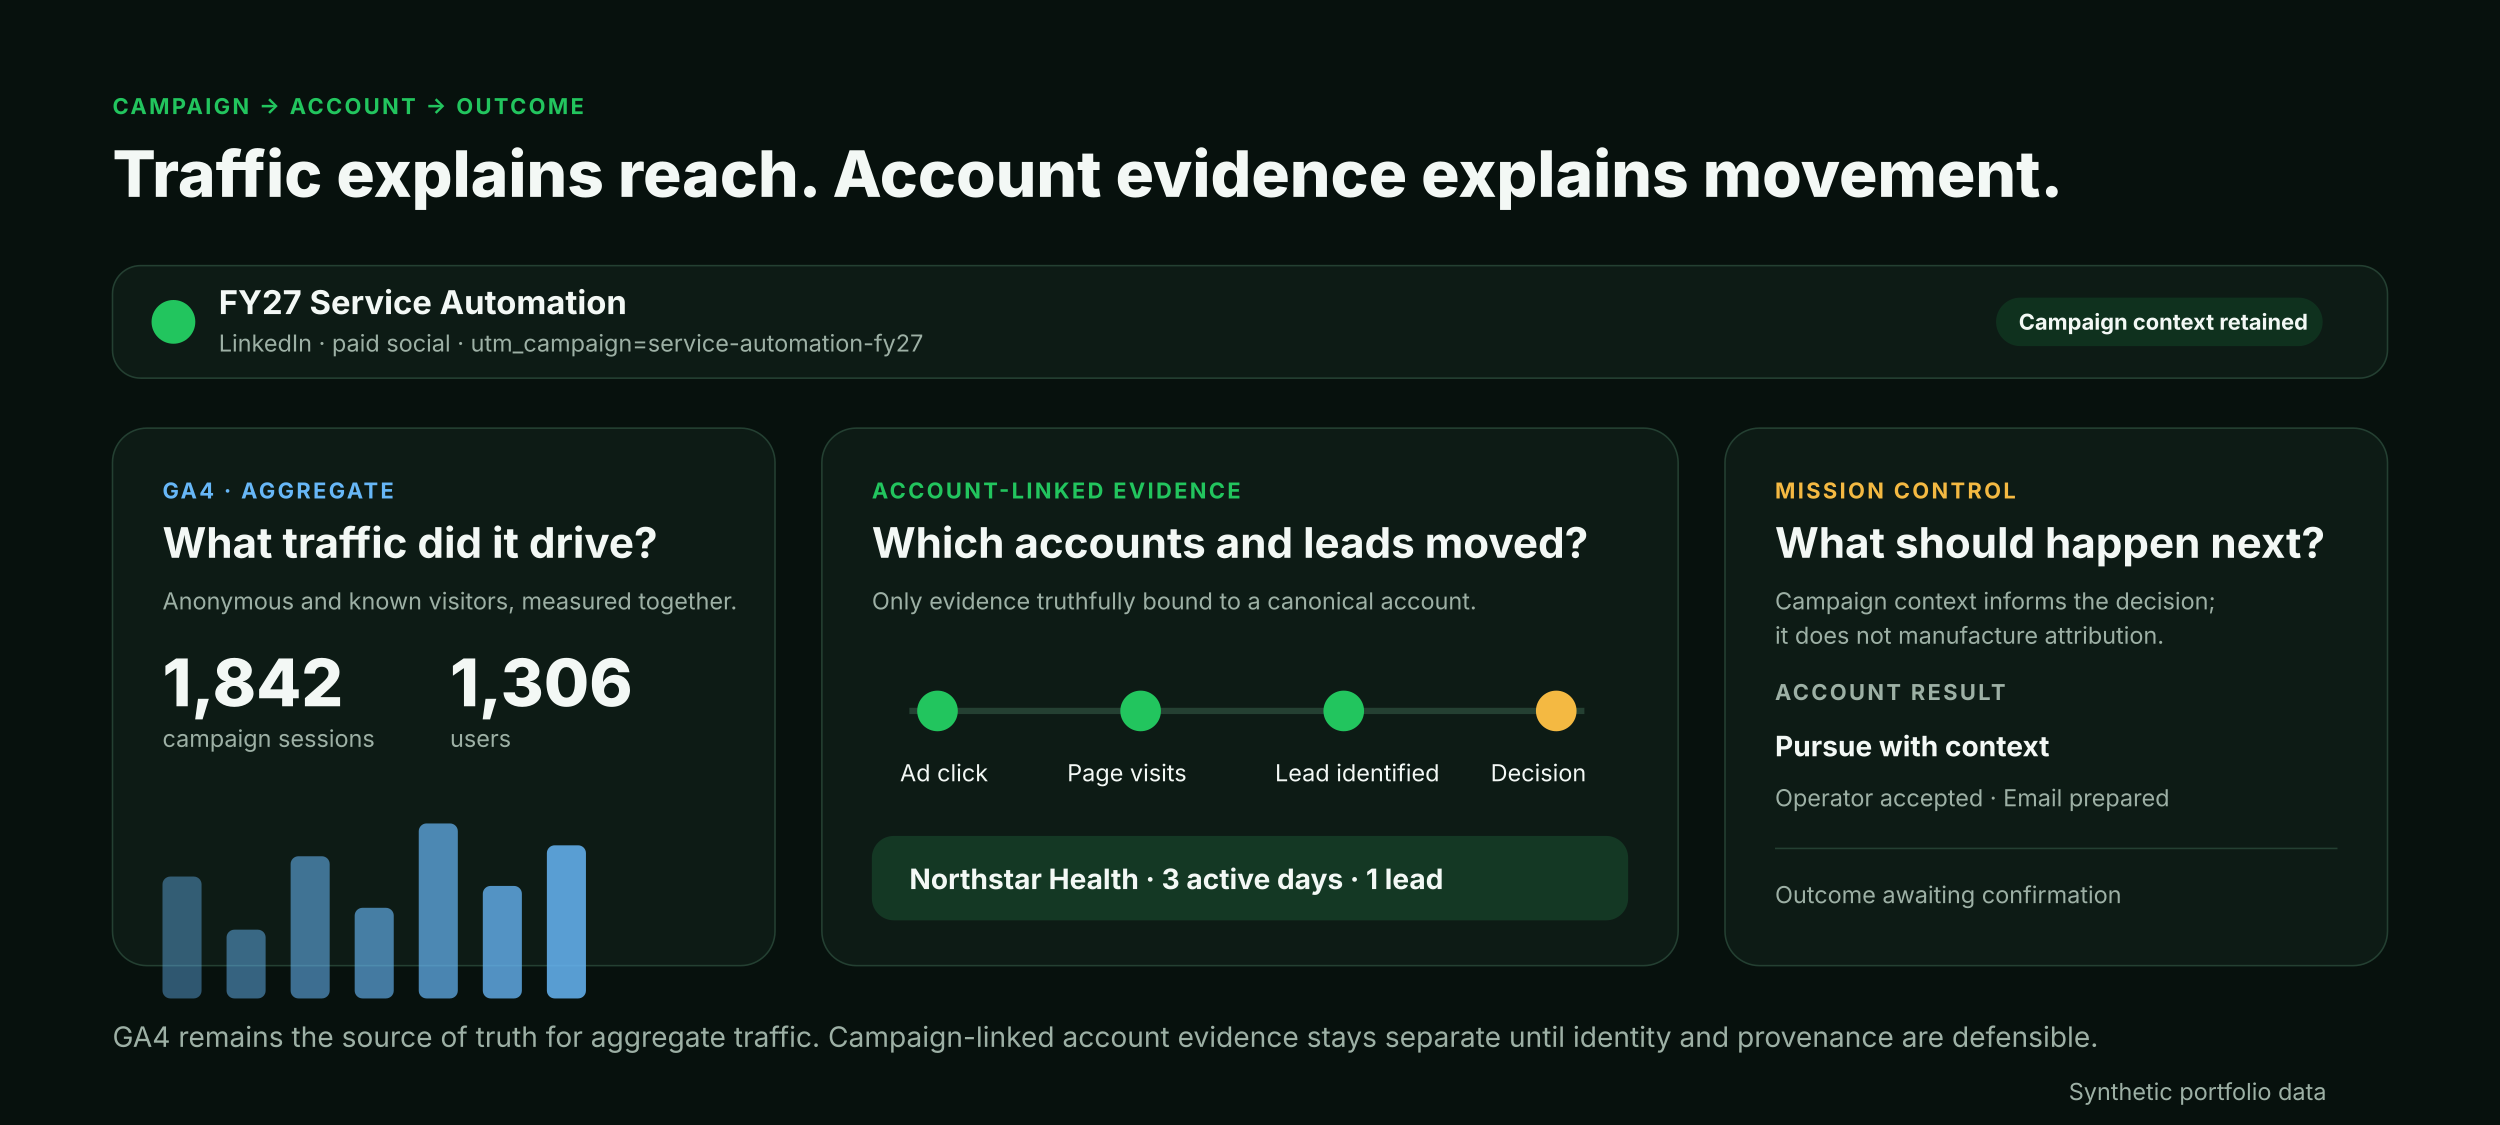
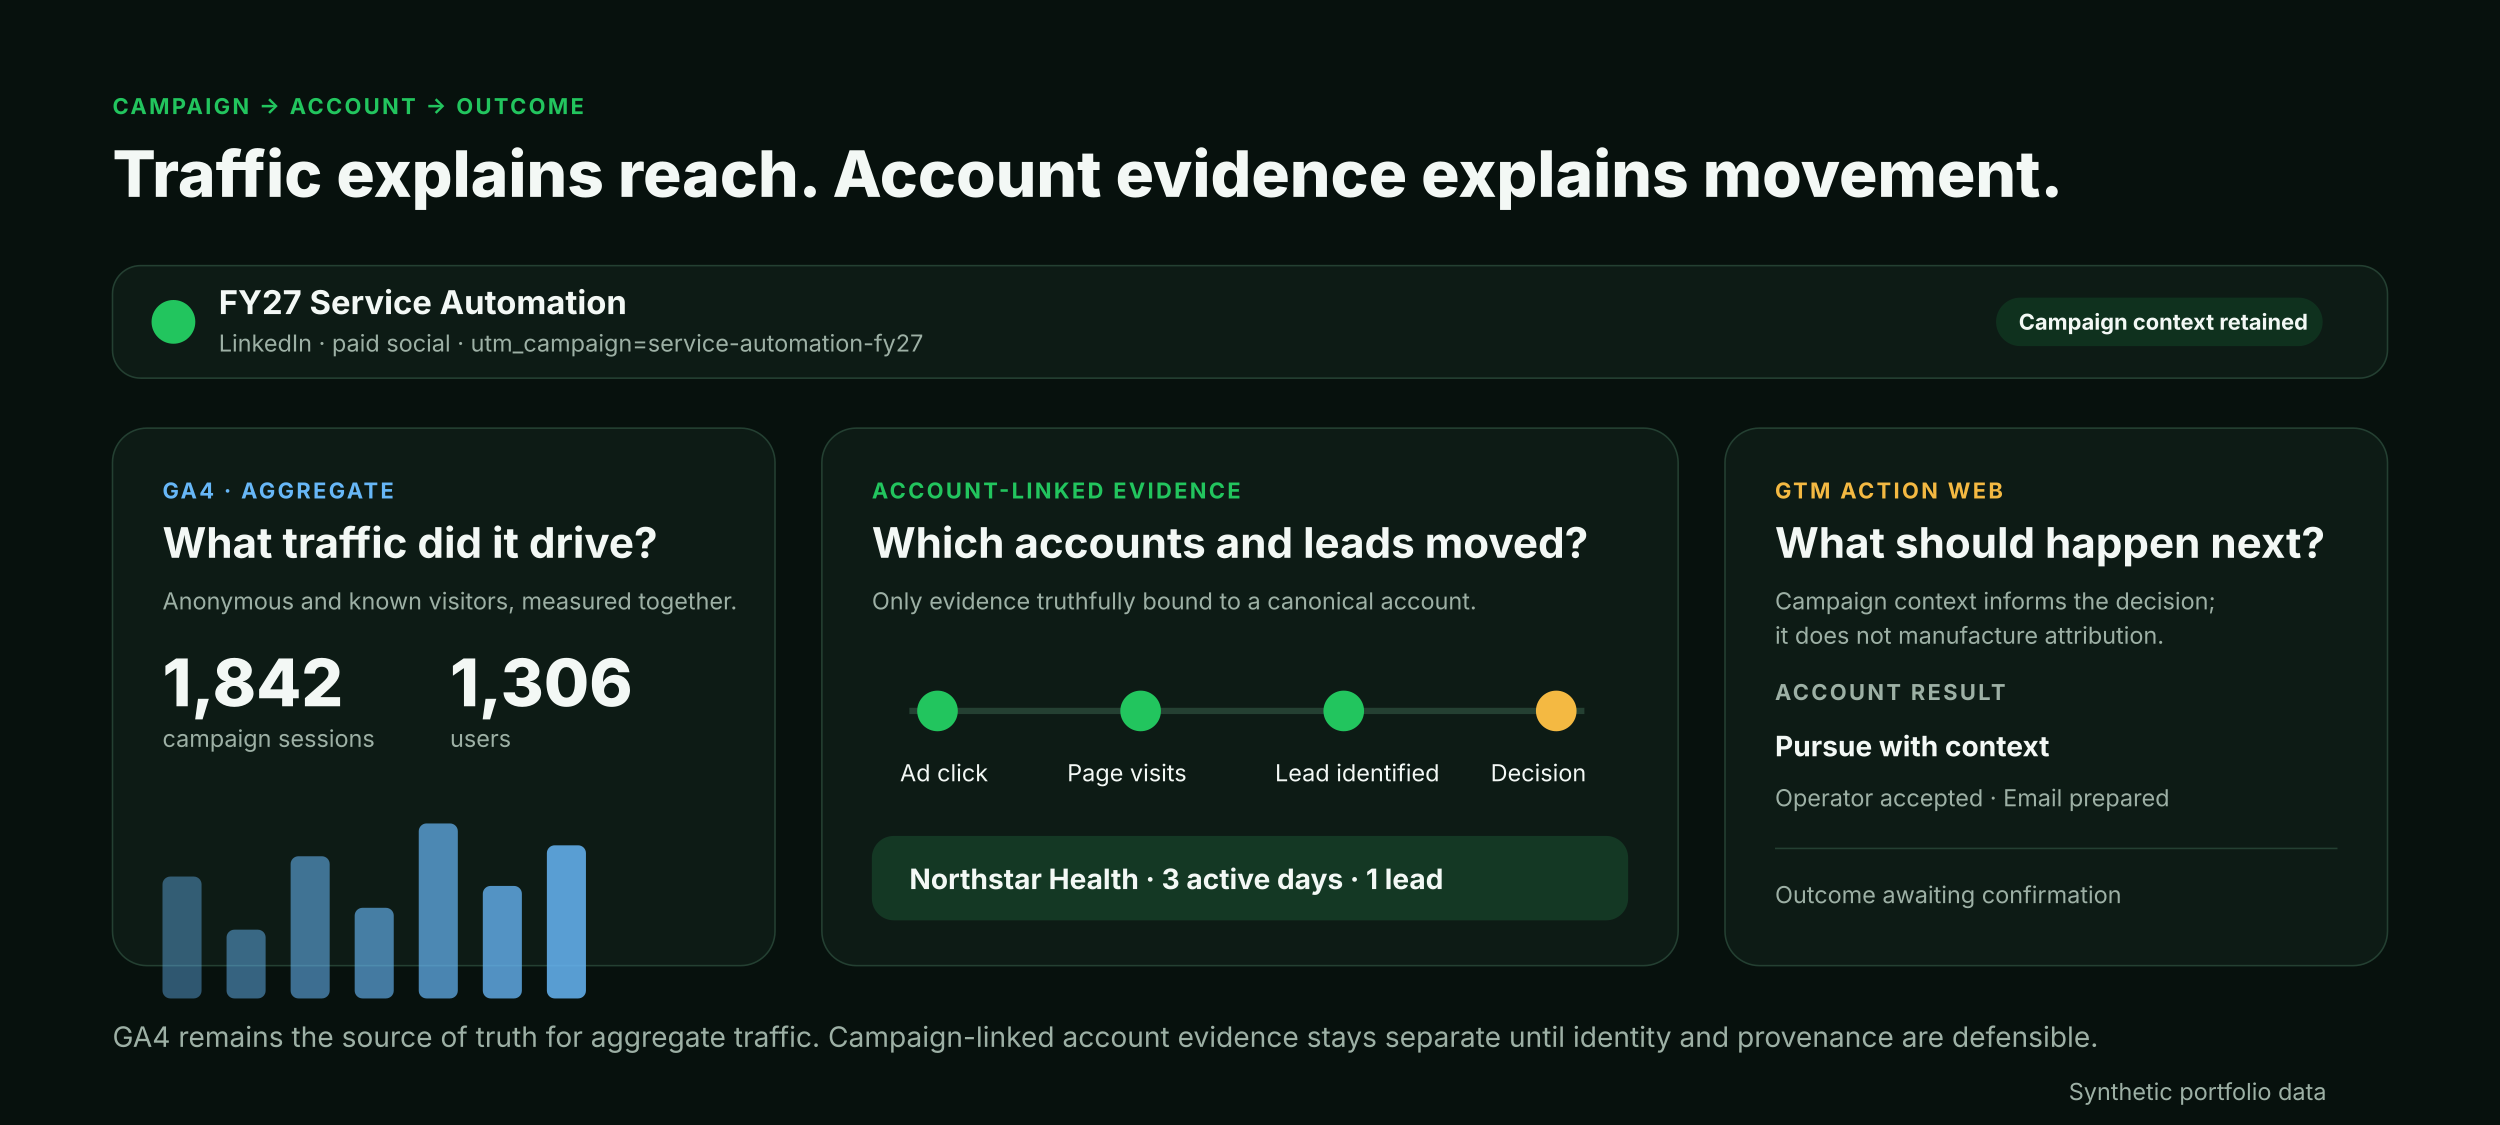
<svg xmlns="http://www.w3.org/2000/svg" width="1600" height="720" viewBox="0 0 1600 720" role="img" aria-label="Campaign tracking and GA4 working together">
  <defs>
    <filter id="shadow" x="-20%" y="-20%" width="140%" height="160%">
      <feDropShadow dx="0" dy="12" stdDeviation="18" flood-color="#00130a" flood-opacity=".10" />
    </filter>
    <linearGradient id="accent" x1="0" y1="0" x2="1" y2="1">
      <stop stop-color="#22c55e" />
      <stop offset="1" stop-color="#35d6a0" />
    </linearGradient>
    <style>
    text{font-family:Inter,-apple-system,BlinkMacSystemFont,"Segoe UI",sans-serif;fill:#f3f8f5}
    .muted{fill:#9db0a5} .green{fill:#22c55e} .amber{fill:#f4b942} .blue{fill:#67b7f7} .red{fill:#fb7185}
    .label{font-size:14px;font-weight:700;letter-spacing:1.5px} .small{font-size:15px} .body{font-size:18px} .h3{font-size:21px;font-weight:700}.h2{font-size:30px;font-weight:750}.h1{font-size:46px;font-weight:780}
  </style>
  </defs>
  <rect width="100%" height="100%" fill="#07110d" />
  <text x="72" y="73" class="label green">CAMPAIGN → ACCOUNT → OUTCOME</text>
  <text x="72" y="126" font-size="41" font-weight="780">Traffic explains reach. Account evidence explains movement.</text>
  <rect x="72" y="170" width="1456" height="72" rx="18" fill="#0d1b15" stroke="#244032" />
  <circle cx="111" cy="206" r="14" fill="#22c55e" />
  <text x="140" y="201" class="h3">FY27 Service Automation</text>
  <text x="140" y="225" class="small muted">LinkedIn · paid social · utm_campaign=service-automation-fy27</text>
  <rect x="1278" y="191" width="208" height="30" rx="15" fill="#22c55e" opacity=".13" stroke="#22c55e" />
  <text x="1292" y="211" font-size="14" font-weight="650" fill="#22c55e">Campaign context retained</text>
  <rect x="72" y="274" width="424" height="344" rx="22" fill="#0d1b15" stroke="#244032" />
  <text x="104" y="319" class="label blue">GA4 · AGGREGATE</text>
  <text x="104" y="357" font-size="27" font-weight="750">What traffic did it drive?</text>
  <text x="104" y="390" class="small muted">Anonymous and known visitors, measured together.</text>
  <text x="104" y="452" font-size="42" font-weight="780">1,842</text>
  <text x="104" y="478" class="small muted">campaign sessions</text>
  <text x="288" y="452" font-size="42" font-weight="780">1,306</text>
  <text x="288" y="478" class="small muted">users</text>
  <g transform="translate(104 521)">
    <rect x="0" y="40" width="25" height="78" rx="5" fill="#67b7f7" opacity="0.42" />
    <rect x="41" y="74" width="25" height="44" rx="5" fill="#67b7f7" opacity="0.49" />
    <rect x="82" y="27" width="25" height="91" rx="5" fill="#67b7f7" opacity="0.56" />
    <rect x="123" y="60" width="25" height="58" rx="5" fill="#67b7f7" opacity="0.63" />
    <rect x="164" y="6" width="25" height="112" rx="5" fill="#67b7f7" opacity="0.7" />
    <rect x="205" y="46" width="25" height="72" rx="5" fill="#67b7f7" opacity="0.77" />
    <rect x="246" y="20" width="25" height="98" rx="5" fill="#67b7f7" opacity="0.84" />
  </g>
  <rect x="526" y="274" width="548" height="344" rx="22" fill="#0d1b15" stroke="#244032" />
  <text x="558" y="319" class="label green">ACCOUNT-LINKED EVIDENCE</text>
  <text x="558" y="357" font-size="27" font-weight="750">Which accounts and leads moved?</text>
  <text x="558" y="390" class="small muted">Only evidence truthfully bound to a canonical account.</text>
  <path d="M582 455H1014" stroke="#244032" stroke-width="4" />
  <circle cx="600" cy="455" r="13" fill="#22c55e" />
  <circle cx="730" cy="455" r="13" fill="#22c55e" />
  <circle cx="860" cy="455" r="13" fill="#22c55e" />
  <circle cx="996" cy="455" r="13" fill="#f4b942" />
  <text x="576" y="500" class="small">Ad click</text>
  <text x="683" y="500" class="small">Page visits</text>
  <text x="816" y="500" class="small">Lead identified</text>
  <text x="954" y="500" class="small">Decision</text>
  <rect x="558" y="535" width="484" height="54" rx="14" fill="#143824" />
  <text x="582" y="569" class="body" font-weight="720">Northstar Health · 3 active days · 1 lead</text>
  <rect x="1104" y="274" width="424" height="344" rx="22" fill="#0d1b15" stroke="#244032" />
-   <text x="1136" y="319" class="label amber">MISSION CONTROL</text>
+   <text x="1136" y="319" class="label amber">GTM ACTION WEB</text>
  <text x="1136" y="357" font-size="27" font-weight="750">What should happen next?</text>
  <text x="1136" y="390" class="small muted">Campaign context informs the decision;</text>
  <text x="1136" y="412" class="small muted">it does not manufacture attribution.</text>
  <text x="1136" y="448" class="label muted">ACCOUNT RESULT</text>
  <text x="1136" y="484" class="body" font-weight="730">Pursue with context</text>
  <text x="1136" y="516" class="small muted">Operator accepted · Email prepared</text>
  <path d="M1136 543h360" stroke="#244032" />
  <text x="1136" y="578" class="small muted">Outcome awaiting confirmation</text>
  <text x="72" y="670" class="body muted">GA4 remains the source of truth for aggregate traffic. Campaign-linked account evidence stays separate until identity and provenance are defensible.</text>
  <text x="1324" y="704" class="small muted">Synthetic portfolio data</text>
</svg>
